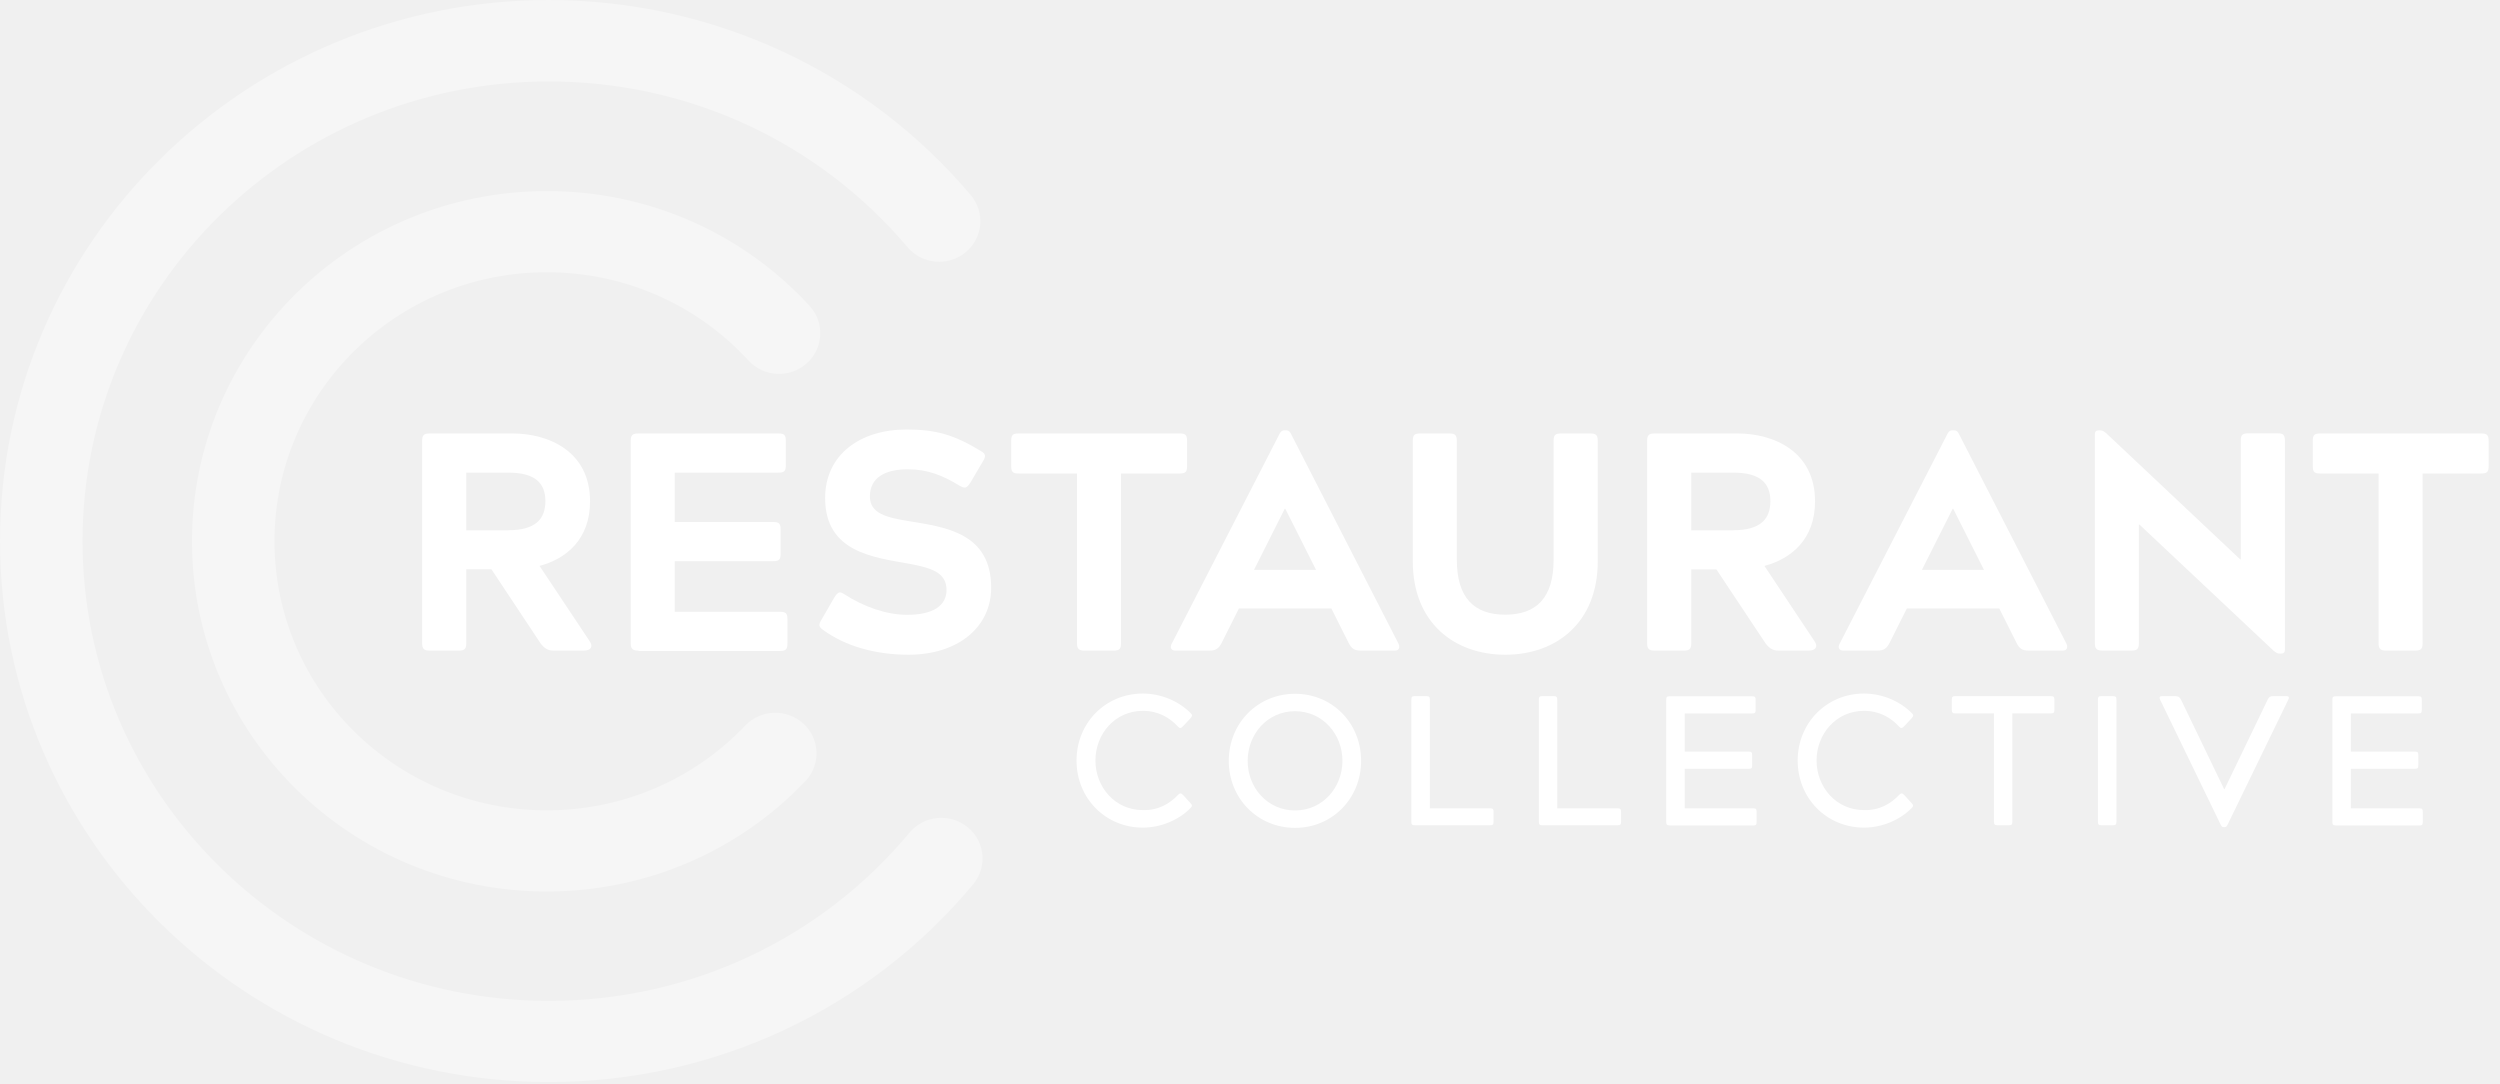
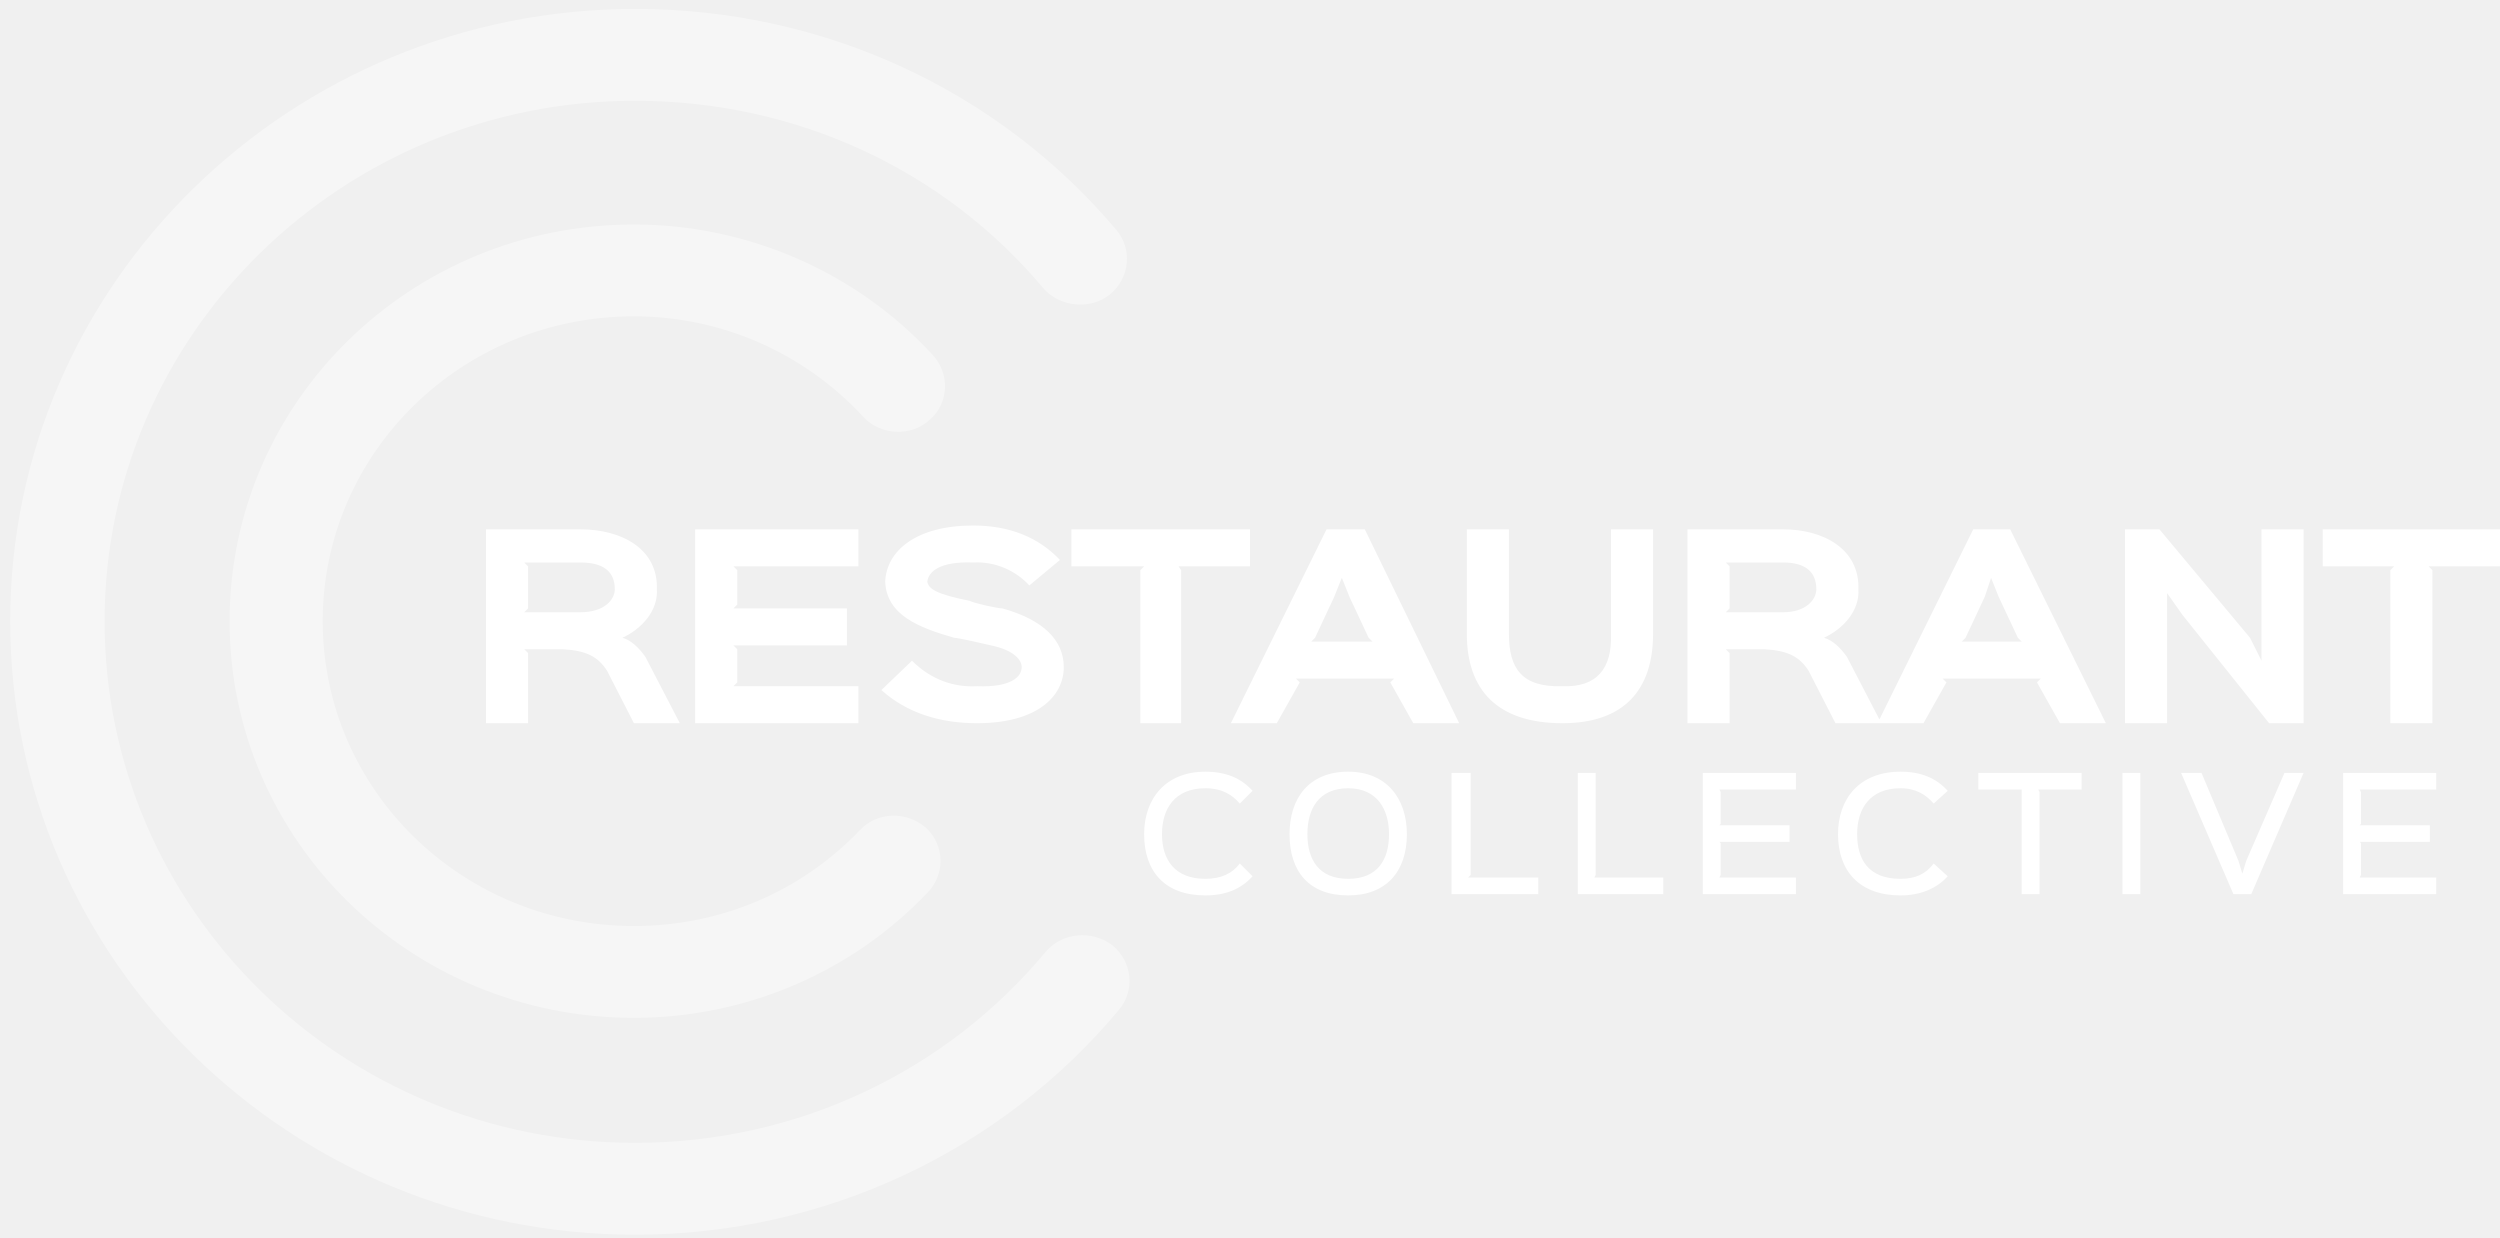
- <svg xmlns="http://www.w3.org/2000/svg" viewBox="0 0 240 104">
-   <g fill="#fff" fill-rule="evenodd">
-     <g transform="translate(102.69 65.672)">
-       <path id="Path" d="m10.424 10.615c0.084-0.084 0.143-0.119 0.215-0.119 0.084 0 0.155 0.072 0.251 0.155l0.704 0.776c0.179 0.191 0.191 0.299 0 0.478-1.11 1.134-2.83 1.875-4.573 1.875-3.582 0-6.364-2.818-6.364-6.436 0-3.618 2.782-6.436 6.364-6.436 1.767 0 3.475 0.74 4.609 1.899 0.179 0.179 0.143 0.263-0.036 0.478l-0.728 0.776c-0.107 0.107-0.179 0.155-0.251 0.155s-0.143-0.048-0.227-0.143c-0.776-0.836-1.863-1.504-3.367-1.504-2.675 0-4.549 2.221-4.549 4.764 0 2.555 1.875 4.764 4.549 4.764 1.504 0.036 2.591-0.621 3.403-1.481z" />
-       <path id="Shape" d="m21.636 0.931c3.582 0 6.34 2.818 6.34 6.436 0 3.618-2.77 6.436-6.34 6.436-3.582 0-6.364-2.818-6.364-6.436 0-3.618 2.782-6.436 6.364-6.436zm0 11.2c2.663 0 4.549-2.221 4.549-4.764 0-2.555-1.899-4.764-4.549-4.764-2.675 0-4.549 2.221-4.549 4.764-0.012 2.543 1.875 4.764 4.549 4.764z" fill-rule="nonzero" />
-       <path id="Path" d="m40.37 11.928c0.251 0 0.322 0.072 0.322 0.334v0.955c0 0.263-0.072 0.334-0.322 0.334h-7.248c-0.251 0-0.322-0.072-0.322-0.334v-11.725c0-0.263 0.072-0.334 0.322-0.334h1.122c0.251 0 0.334 0.072 0.334 0.334v10.436h5.791z" />
-       <path id="Path" d="m52.609 11.928c0.251 0 0.322 0.072 0.322 0.334v0.955c0 0.263-0.072 0.334-0.322 0.334h-7.248c-0.251 0-0.322-0.072-0.322-0.334v-11.725c0-0.263 0.072-0.334 0.322-0.334h1.11c0.251 0 0.334 0.072 0.334 0.334v10.436h5.803z" />
-       <path id="Path" d="m57.588 13.564c-0.251 0-0.322-0.072-0.322-0.334v-11.725c0-0.263 0.072-0.334 0.322-0.334h7.94c0.251 0 0.322 0.072 0.322 0.334v0.979c0 0.263-0.072 0.334-0.322 0.334h-6.484v3.666h6.149c0.263 0 0.322 0.072 0.322 0.334v0.991c0 0.251-0.048 0.322-0.322 0.322h-6.149v3.797h6.579c0.251 0 0.322 0.072 0.322 0.334v0.979c0 0.263-0.072 0.334-0.322 0.334h-8.036v-0.012z" />
-       <path id="Path" d="m79.654 10.615c0.084-0.084 0.143-0.119 0.215-0.119 0.084 0 0.155 0.072 0.251 0.155l0.704 0.776c0.179 0.191 0.191 0.299 0 0.478-1.11 1.134-2.83 1.875-4.573 1.875-3.582 0-6.364-2.818-6.364-6.436 0-3.618 2.782-6.436 6.364-6.436 1.767 0 3.475 0.74 4.609 1.899 0.179 0.179 0.143 0.263-0.036 0.478l-0.728 0.776c-0.107 0.107-0.179 0.155-0.251 0.155s-0.143-0.048-0.227-0.143c-0.776-0.836-1.863-1.504-3.367-1.504-2.675 0-4.549 2.221-4.549 4.764 0 2.555 1.875 4.764 4.549 4.764 1.504 0.036 2.591-0.621 3.403-1.481z" />
-       <path id="Path" d="m94.197 1.158c0.263 0 0.334 0.072 0.334 0.334v0.991c0 0.251-0.072 0.334-0.334 0.334h-3.701v10.4c0 0.263-0.072 0.334-0.334 0.334h-1.11c-0.227 0-0.322-0.072-0.322-0.334v-10.4h-3.725c-0.227 0-0.322-0.084-0.322-0.334v-0.991c0-0.263 0.084-0.334 0.322-0.334h9.194z" />
-       <path id="Path" d="m98.71 1.492c0-0.263 0.072-0.334 0.322-0.334h1.122c0.251 0 0.334 0.072 0.334 0.334v11.725c0 0.263-0.084 0.334-0.334 0.334h-1.122c-0.251 0-0.322-0.072-0.322-0.334v-11.725z" />
-       <path id="Path" d="m104.68 1.492c-0.107-0.191-0.036-0.334 0.143-0.334h1.325c0.263 0 0.406 0.084 0.537 0.334l4.143 8.597h0.036l4.143-8.597c0.107-0.251 0.251-0.334 0.513-0.334h1.325c0.191 0 0.251 0.143 0.143 0.334l-5.851 12.048c-0.084 0.143-0.143 0.191-0.251 0.191h-0.107c-0.119 0-0.179-0.048-0.263-0.191l-5.839-12.048z" />
-       <path id="Path" d="m121.54 13.564c-0.251 0-0.322-0.072-0.322-0.334v-11.725c0-0.263 0.072-0.334 0.322-0.334h7.94c0.251 0 0.322 0.072 0.322 0.334v0.979c0 0.263-0.072 0.334-0.322 0.334h-6.484v3.666h6.149c0.263 0 0.322 0.072 0.322 0.334v0.991c0 0.251-0.048 0.322-0.322 0.322h-6.149v3.797h6.579c0.251 0 0.322 0.072 0.322 0.334v0.979c0 0.263-0.072 0.334-0.322 0.334h-8.036v-0.012z" />
+ <svg xmlns="http://www.w3.org/2000/svg" width="196" height="97" viewBox="0 0 196 97">
+   <g fill="none">
+     <g fill="#FFF">
+       <path d="M87.5 18C88.8 19.5 88.6 21.8 87 23.1 85.5 24.3 83.1 24.1 81.8 22.6 74 13.3 62.4 7.9 49.8 7.9 26.8 7.9 8.2 26.2 8.2 48.7 8.2 71.3 26.8 89.6 49.8 89.6 62.5 89.6 74.2 84 82 74.6 83.3 73.1 85.6 72.9 87.2 74.1 88.8 75.4 89 77.7 87.7 79.2 78.5 90.2 64.7 96.8 49.8 96.8 22.8 96.8 0.8 75.3 0.8 48.7 0.8 22.2 22.8 0.7 49.8 0.7 64.6 0.7 78.3 7.1 87.5 18ZM73.1 27.8C74.5 29.3 74.4 31.6 72.9 32.9 71.4 34.3 69 34.1 67.7 32.7 63.1 27.7 56.6 24.8 49.7 24.8 36.2 24.8 25.3 35.5 25.3 48.7 25.3 61.9 36.2 72.6 49.7 72.6 56.5 72.6 62.8 69.9 67.4 65.1 68.8 63.6 71.1 63.6 72.6 64.9 74.1 66.3 74.1 68.6 72.7 70 66.8 76.2 58.5 79.8 49.7 79.8 32.2 79.8 18 65.9 18 48.7 18 31.5 32.2 17.6 49.7 17.6 58.7 17.6 67.2 21.4 73.1 27.8Z" opacity="0.4" />
+       <path d="M98.2 62L97.2 63C96.6 62.3 95.8 61.8 94.5 61.8 92.1 61.8 91.1 63.4 91.1 65.4 91.1 67.4 92.1 68.9 94.5 68.9 95.7 68.9 96.6 68.5 97.2 67.7L98.2 68.7C97.3 69.7 96.1 70.2 94.5 70.2 91.3 70.2 89.7 68.3 89.7 65.4 89.7 62.6 91.4 60.5 94.5 60.5 96.1 60.5 97.3 61 98.2 62ZM108.9 65.4C108.9 63.5 108 61.8 105.7 61.8 103.4 61.8 102.5 63.4 102.5 65.4 102.5 67.4 103.4 68.9 105.7 68.9 108 68.9 108.9 67.4 108.9 65.4ZM110.3 65.4C110.3 68.3 108.7 70.2 105.7 70.2 102.6 70.2 101.1 68.3 101.1 65.4 101.1 62.6 102.6 60.5 105.7 60.5 108.7 60.5 110.3 62.6 110.3 65.4ZM120.6 68.8L120.6 70.1 113.8 70.1 113.8 60.6 115.3 60.6 115.3 68.6 115.1 68.8 120.6 68.8ZM130.4 68.8L130.4 70.1 123.7 70.1 123.7 60.6 125.1 60.6 125.1 68.6 125 68.8 130.4 68.8ZM140.8 68.8L140.8 70.1 133.5 70.1 133.5 60.6 140.8 60.6 140.8 61.9 134.8 61.9 134.9 62.1 134.9 64.6 134.8 64.7 140.3 64.7 140.3 66 134.8 66 134.9 66.1 134.9 68.6 134.8 68.8 140.8 68.8ZM152.7 62L151.6 63C151 62.3 150.2 61.8 149 61.8 146.6 61.8 145.6 63.4 145.6 65.4 145.6 67.4 146.5 68.9 149 68.9 150.2 68.9 151 68.5 151.6 67.7L152.7 68.7C151.8 69.7 150.5 70.2 149 70.2 145.8 70.2 144.1 68.3 144.1 65.4 144.1 62.6 145.8 60.5 149 60.5 150.6 60.5 151.8 61 152.7 62ZM163.2 60.6L163.2 61.9 159.8 61.9 159.9 62.1 159.9 70.1 158.5 70.1 158.5 62.1 158.5 61.9 155.1 61.9 155.1 60.6 163.2 60.6ZM167.8 60.6L167.8 70.1 166.4 70.1 166.4 60.6 167.8 60.6ZM179.1 60.6L180.6 60.6 176.5 70.1 175.1 70.1 171 60.6 172.6 60.6 175.5 67.5 175.8 68.5 175.8 68.5 176.1 67.5 179.1 60.6ZM191 68.8L191 70.1 183.7 70.1 183.7 60.6 191 60.6 191 61.9 185 61.9 185.1 62.1 185.1 64.6 185 64.7 190.5 64.7 190.5 66 185 66 185.1 66.1 185.1 68.6 185 68.8 191 68.8ZM48.2 46.2C48.2 44.8 47.3 44.1 45.5 44.1L41.1 44.1 41.4 44.4 41.4 47.7 41.1 48 45.5 48C47.4 48 48.2 47 48.2 46.2ZM50.6 51.5L53.3 56.7 49.7 56.7 47.6 52.6C46.9 51.5 46 51 44.1 50.9L41.1 50.9 41.4 51.2 41.4 56.7 38.1 56.7 38.1 41.5 45.5 41.5C48.7 41.5 51.6 43 51.5 46.2 51.6 47.9 50.3 49.3 48.8 50 49.5 50.2 50.1 50.8 50.6 51.5ZM67.3 53.8L67.3 56.7 54.5 56.7 54.5 41.5 67.3 41.5 67.3 44.4 57.5 44.4 57.8 44.7 57.8 47.4 57.5 47.7 66.4 47.7 66.4 50.6 57.5 50.6 57.8 50.9 57.8 53.5 57.5 53.8 67.3 53.8ZM83.4 52.3C83.4 54.6 81.3 56.7 76.6 56.7 73.7 56.7 71.1 55.9 69.1 54.1L71.5 51.8C73 53.3 74.8 53.9 76.6 53.8 79.2 53.9 80.1 53.1 80.1 52.3 80.1 51.8 79.6 51 77.7 50.6 77.3 50.5 75.1 50 74.8 50 72 49.2 69.5 48.2 69.4 45.6 69.5 43.2 71.8 41.2 76.3 41.2 79.1 41.2 81.4 42.1 83.1 43.9L80.7 45.9C79.7 44.8 78.1 44 76.3 44.1 73.7 44 72.8 44.8 72.7 45.6 72.8 46.2 73.5 46.6 76 47.1 76.4 47.3 78.2 47.7 78.6 47.7 81.8 48.6 83.4 50.2 83.4 52.3ZM98 41.5L98 44.4 92.4 44.4 92.6 44.7 92.6 56.7 89.4 56.7 89.4 44.7 89.7 44.4 84 44.4 84 41.5 98 41.5ZM102.8 50.3L107.6 50.3 107.3 50 105.8 46.8 105.2 45.3 104.6 46.8 103.1 50 102.8 50.3ZM107 41.5L114.4 56.7 110.8 56.7 109 53.5 109.3 53.2 101.6 53.2 101.9 53.5 100.1 56.7 96.5 56.7 104 41.5 107 41.5ZM129.6 41.5L129.6 49.7C129.6 54.1 127.3 56.7 122.5 56.7 117.4 56.7 115 54.1 115 49.7L115 41.5 118.3 41.5 118.3 49.7C118.3 52.4 119.3 53.9 122.5 53.8 125.2 53.9 126.4 52.4 126.3 49.7L126.3 41.5 129.6 41.5ZM142.4 46.2C142.4 44.8 141.5 44.1 139.8 44.1L135.3 44.1 135.6 44.4 135.6 47.7 135.3 48 139.8 48C141.6 48 142.4 47 142.4 46.2ZM144.8 51.5L147.5 56.7 143.9 56.7 141.8 52.6C141.1 51.5 140.2 51 138.3 50.9L135.3 50.9 135.6 51.2 135.6 56.7 132.3 56.7 132.3 41.5 139.8 41.5C142.9 41.5 145.8 43 145.7 46.2 145.8 47.9 144.5 49.3 143 50 143.7 50.2 144.3 50.8 144.8 51.5ZM153.8 50.3L158.5 50.3 158.2 50 156.7 46.8 156.1 45.3 155.6 46.8 154.1 50 153.8 50.3ZM157.6 41.5L165.1 56.7 161.5 56.7 159.7 53.5 160 53.2 152.3 53.2 152.6 53.5 150.8 56.7 147.2 56.7 154.7 41.5 157.6 41.5ZM180.6 41.5L180.6 56.7 177.9 56.7 171.1 48.2 169.9 46.5 169.9 56.7 166.6 56.7 166.6 41.5 169.3 41.5 176.4 50 177.3 51.8 177.3 41.5 180.6 41.5ZM196.1 41.5L196.1 44.4 190.4 44.4 190.7 44.7 190.7 56.7 187.4 56.7 187.4 44.7 187.7 44.4 182.1 44.4 182.1 41.5 196.1 41.5Z" />
    </g>
-     <g transform="translate(39.403 40.597)">
-       <path id="Shape" d="m5.361 21.146c0 0.537-0.155 0.716-0.716 0.716h-2.806c-0.537 0-0.716-0.179-0.716-0.716v-19.415c0-0.561 0.179-0.716 0.716-0.716h7.952c3.451 0 7.451 1.696 7.451 6.519 0 3.63-2.269 5.505-4.848 6.197l4.8 7.212c0.382 0.537 0.119 0.919-0.561 0.919h-2.901c-0.561 0-0.896-0.239-1.254-0.716l-4.705-7.093h-2.412v7.093zm4.048-10.842c2.591 0 3.546-1.075 3.546-2.794 0-1.696-0.955-2.734-3.546-2.734h-4.048v5.54h4.048v-0.012z" fill-rule="nonzero" />
-       <path id="Path" d="m21.887 21.863c-0.561 0-0.74-0.179-0.74-0.716v-19.415c0-0.561 0.179-0.716 0.74-0.716h13.433c0.561 0 0.716 0.143 0.716 0.716v2.328c0 0.561-0.143 0.716-0.716 0.716h-9.946v4.74h9.445c0.561 0 0.716 0.143 0.716 0.716v2.328c0 0.561-0.143 0.716-0.716 0.716h-9.445v4.86h10.101c0.561 0 0.716 0.143 0.716 0.716v2.328c0 0.537-0.143 0.716-0.716 0.716h-13.588v-0.036z" />
-       <path id="Path" d="m44.107 7.057c0 1.672 1.636 2.03 3.809 2.388 3.391 0.561 7.833 1.099 7.833 6.376 0 3.809-3.212 6.436-7.928 6.436-3.212 0-6.101-0.836-8.215-2.388-0.418-0.299-0.442-0.478-0.143-0.979l1.218-2.113c0.203-0.322 0.358-0.501 0.561-0.501 0.119 0 0.239 0.06 0.418 0.179 1.851 1.194 4.024 1.97 6.018 1.97 2.567 0 3.785-0.919 3.785-2.388 0-1.696-1.492-2.113-3.546-2.507-3.451-0.621-8.107-1.099-8.107-6.316 0-4.167 3.367-6.579 7.809-6.579 2.806 0 4.585 0.501 7.176 2.09 0.418 0.239 0.478 0.478 0.155 0.979l-1.194 2.03c-0.215 0.322-0.358 0.478-0.561 0.478-0.119 0-0.239-0.06-0.418-0.143-1.672-1.039-3.152-1.612-5.003-1.612-2.245-0.012-3.666 0.824-3.666 2.603z" />
-       <path id="Path" d="m73.839 1.015c0.561 0 0.716 0.143 0.716 0.716v2.412c0 0.561-0.143 0.716-0.716 0.716h-5.624v16.287c0 0.537-0.143 0.716-0.716 0.716h-2.794c-0.537 0-0.716-0.179-0.716-0.716v-16.287h-5.6c-0.561 0-0.716-0.143-0.716-0.716v-2.412c0-0.561 0.143-0.716 0.716-0.716h15.451z" />
-       <path id="Shape" d="m94.83 21.146c0.203 0.382 0.084 0.716-0.322 0.716h-3.272c-0.621 0-0.896-0.203-1.158-0.716l-1.672-3.331h-8.872l-1.672 3.331c-0.263 0.501-0.537 0.716-1.158 0.716h-3.272c-0.418 0-0.561-0.322-0.322-0.716l10.281-20.012c0.119-0.263 0.263-0.418 0.501-0.418h0.179c0.239 0 0.382 0.143 0.501 0.418l10.257 20.012zm-10.901-12.896-2.949 5.863h5.958l-2.949-5.863h-0.06z" fill-rule="nonzero" />
-       <path id="Path" d="m96.227 13.29v-11.558c0-0.561 0.143-0.716 0.716-0.716h2.794c0.537 0 0.716 0.143 0.716 0.716v11.403c0 3.63 1.636 5.278 4.645 5.278 3.009 0 4.645-1.636 4.645-5.278v-11.403c0-0.561 0.155-0.716 0.716-0.716h2.806c0.537 0 0.716 0.143 0.716 0.716v11.558c0 5.922-4.024 8.967-8.872 8.967-4.872 0-8.884-3.045-8.884-8.967z" />
-       <path id="a" d="m122.96 21.146c0 0.537-0.155 0.716-0.716 0.716h-2.806c-0.537 0-0.716-0.179-0.716-0.716v-19.415c0-0.561 0.179-0.716 0.716-0.716h7.952c3.451 0 7.451 1.696 7.451 6.519 0 3.63-2.269 5.505-4.86 6.197l4.8 7.212c0.382 0.537 0.119 0.919-0.561 0.919h-2.89c-0.561 0-0.896-0.239-1.254-0.716l-4.705-7.081h-2.412v7.081zm4.048-10.842c2.591 0 3.546-1.075 3.546-2.794 0-1.696-0.955-2.734-3.546-2.734h-4.048v5.54h4.048v-0.012z" fill-rule="nonzero" />
-       <path d="m158.95 21.146c0.203 0.382 0.084 0.716-0.322 0.716h-3.272c-0.621 0-0.896-0.203-1.158-0.716l-1.672-3.331h-8.872l-1.672 3.331c-0.263 0.501-0.537 0.716-1.158 0.716h-3.272c-0.418 0-0.561-0.322-0.322-0.716l10.281-20.012c0.119-0.263 0.263-0.418 0.501-0.418h0.179c0.239 0 0.382 0.143 0.501 0.418l10.257 20.012zm-10.901-12.896-2.949 5.863h5.958l-2.949-5.863h-0.06z" fill-rule="nonzero" />
-       <path id="b" d="m165.99 9.767h-0.06v11.379c0 0.537-0.155 0.716-0.716 0.716h-2.77c-0.561 0-0.74-0.179-0.74-0.716v-20.048c0-0.263 0.119-0.382 0.382-0.382h0.096c0.239 0 0.382 0.084 0.597 0.263l12.872 12.119h0.06v-11.379c0-0.561 0.155-0.716 0.716-0.716h2.806c0.561 0 0.716 0.143 0.716 0.716v20.048c0 0.263-0.119 0.382-0.382 0.382h-0.096c-0.239 0-0.358-0.084-0.597-0.263l-12.884-12.119z" />
-       <path d="m198.79 1.015c0.561 0 0.716 0.143 0.716 0.716v2.412c0 0.561-0.143 0.716-0.716 0.716h-5.624v16.287c0 0.537-0.143 0.716-0.716 0.716h-2.794c-0.537 0-0.716-0.179-0.716-0.716v-16.287h-5.6c-0.561 0-0.716-0.143-0.716-0.716v-2.412c0-0.561 0.143-0.716 0.716-0.716h15.451z" />
-     </g>
-     <path d="m93.203 18.737c1.396 1.655 1.17 4.114-0.513 5.494-1.683 1.379-4.177 1.152-5.574-0.504-8.462-10.016-20.946-15.906-34.421-15.906-24.73 0-44.769 19.757-44.769 44.131s20.051 44.131 44.769 44.131c13.582 0 26.162-5.986 34.612-16.146 1.385-1.667 3.879-1.907 5.574-0.54 1.695 1.367 1.933 3.826 0.549 5.494-9.942 11.935-24.754 18.989-40.735 18.989-29.098 0-52.694-23.259-52.694-51.94 0-28.681 23.596-51.94 52.694-51.94 15.85 0.012 30.554 6.957 40.508 18.737zm-15.48 10.628c1.468 1.595 1.349 4.066-0.275 5.518-1.623 1.451-4.13 1.331-5.598-0.276-4.929-5.362-11.888-8.469-19.359-8.469-14.442 0-26.138 11.564-26.138 25.826 0 14.263 11.708 25.826 26.138 25.826 7.316 0 14.131-2.975 19.049-8.133 1.492-1.571 3.998-1.655 5.598-0.18 1.599 1.475 1.671 3.946 0.179 5.518-6.397 6.718-15.301 10.592-24.825 10.592-18.81 0-34.063-15.054-34.063-33.623s15.253-33.623 34.063-33.623c9.739-0.012 18.822 4.043 25.231 11.024z" opacity=".38" />
  </g>
</svg>
